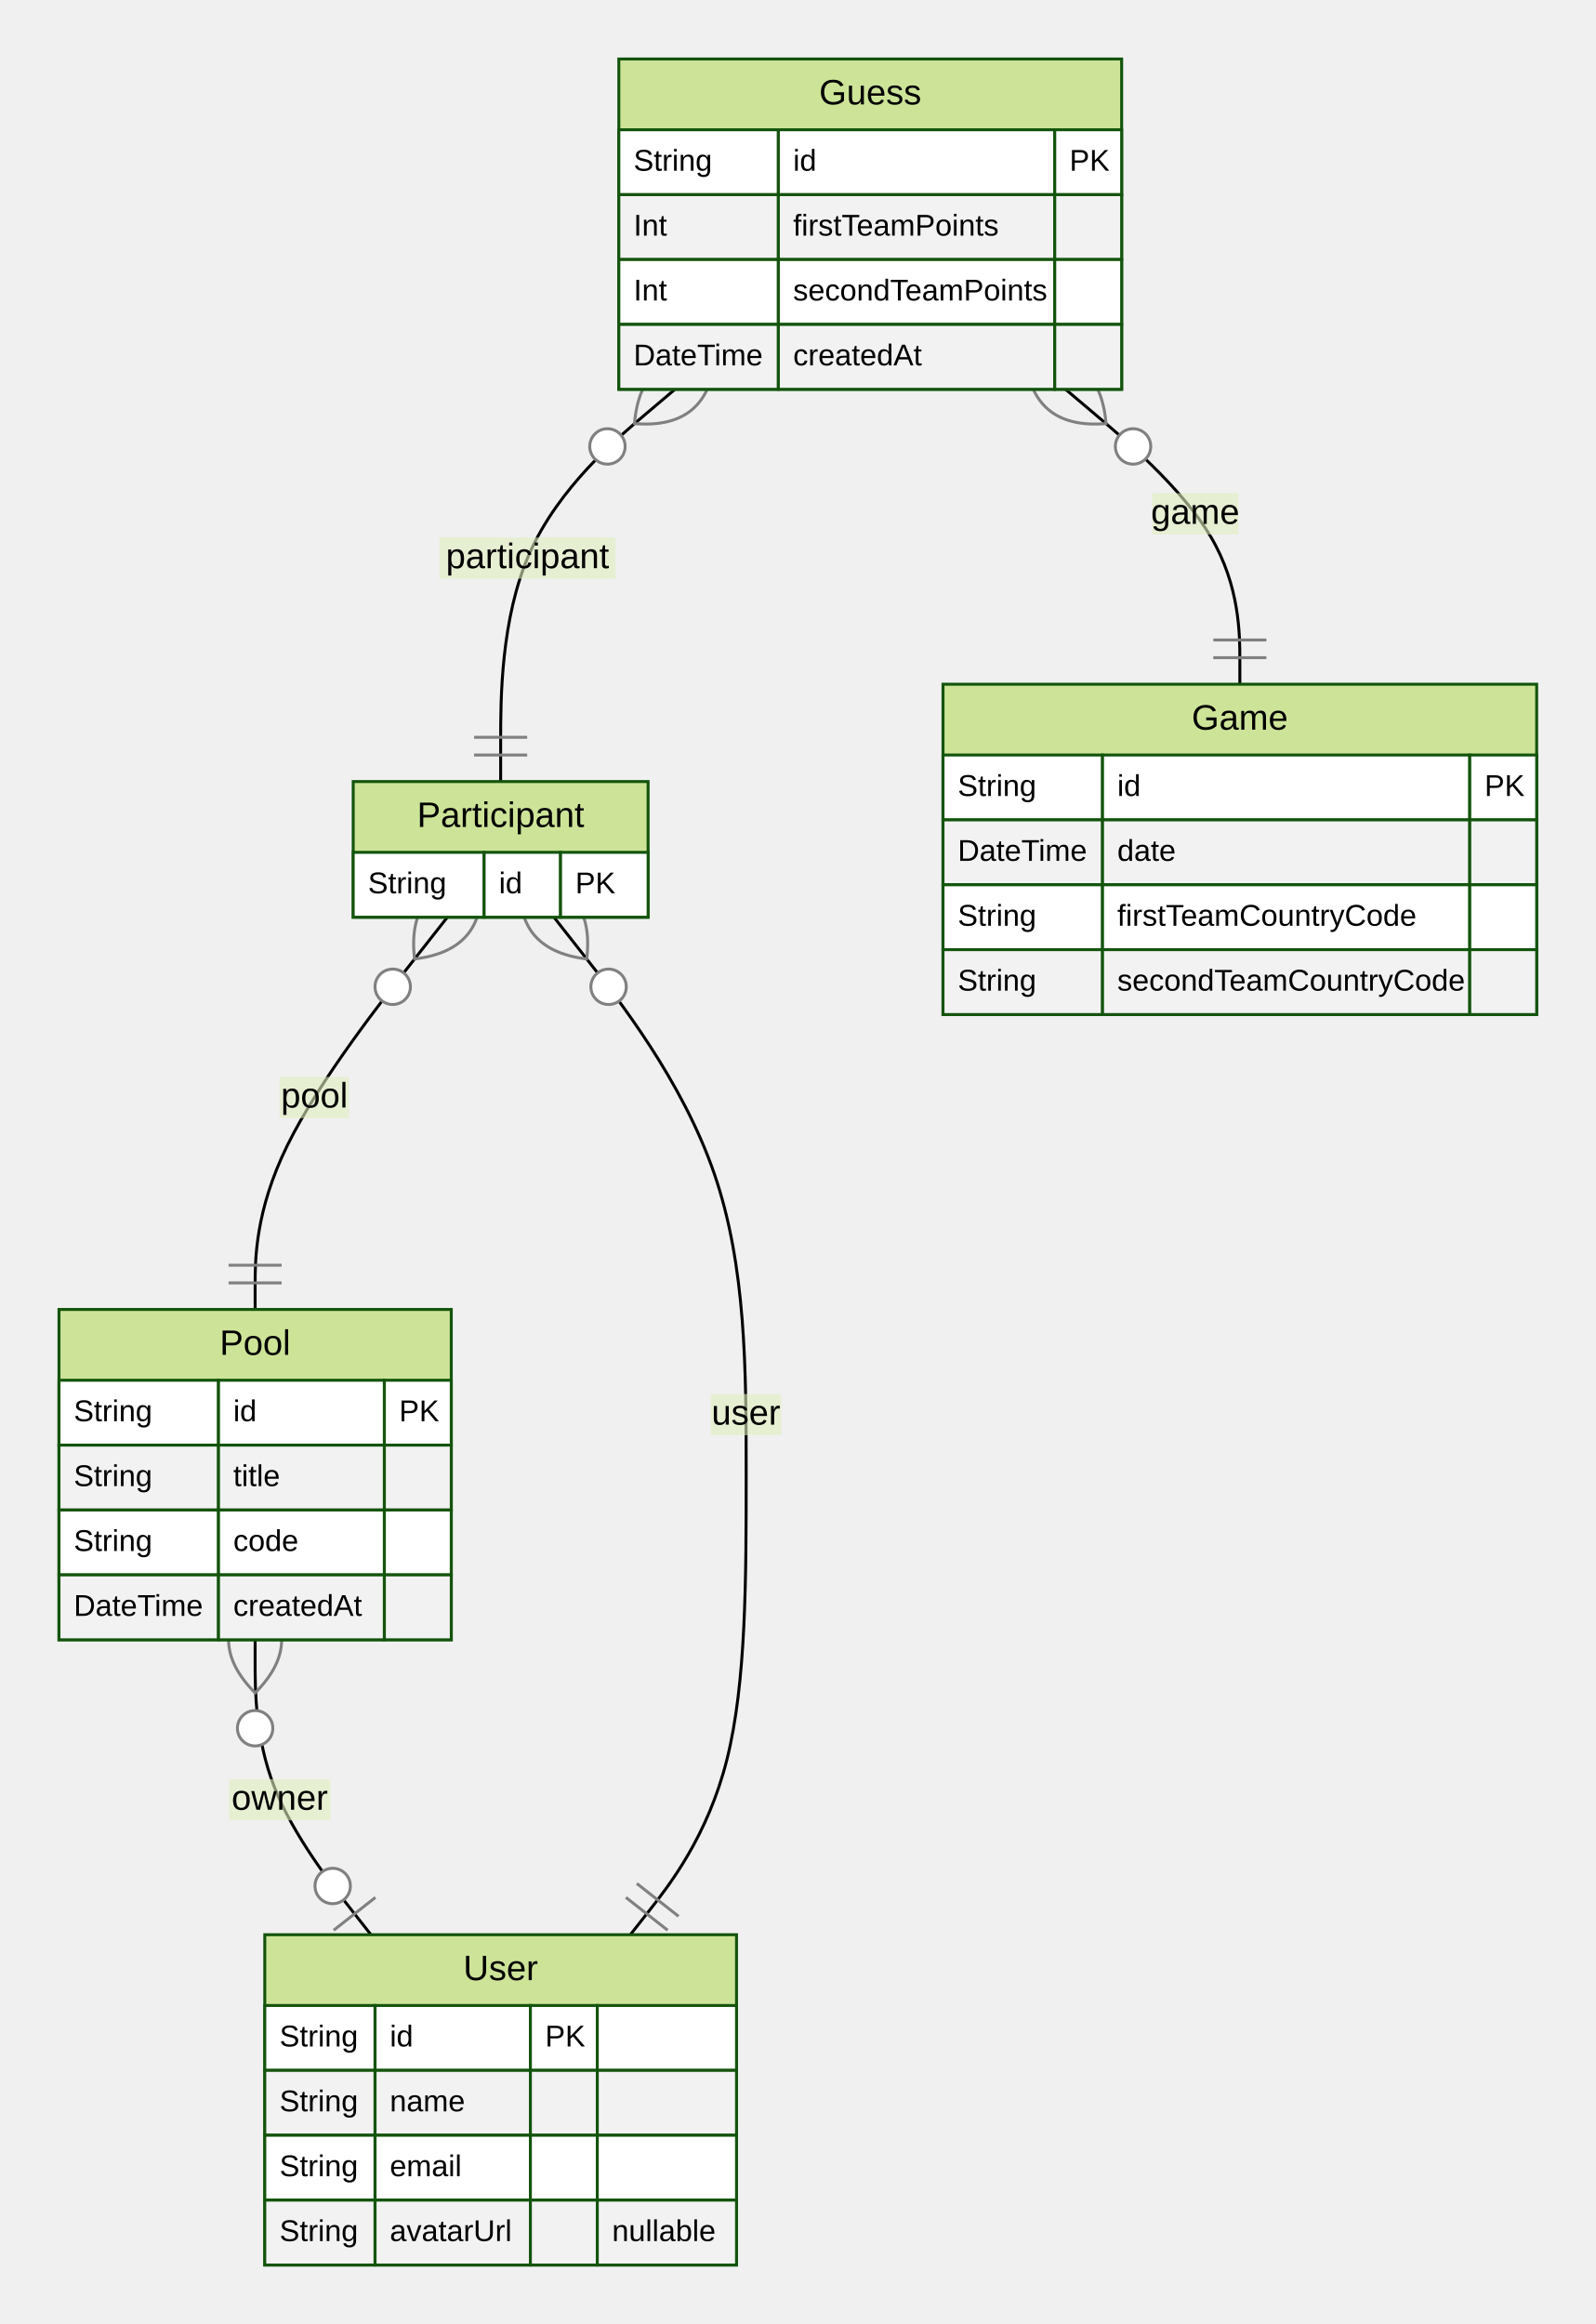
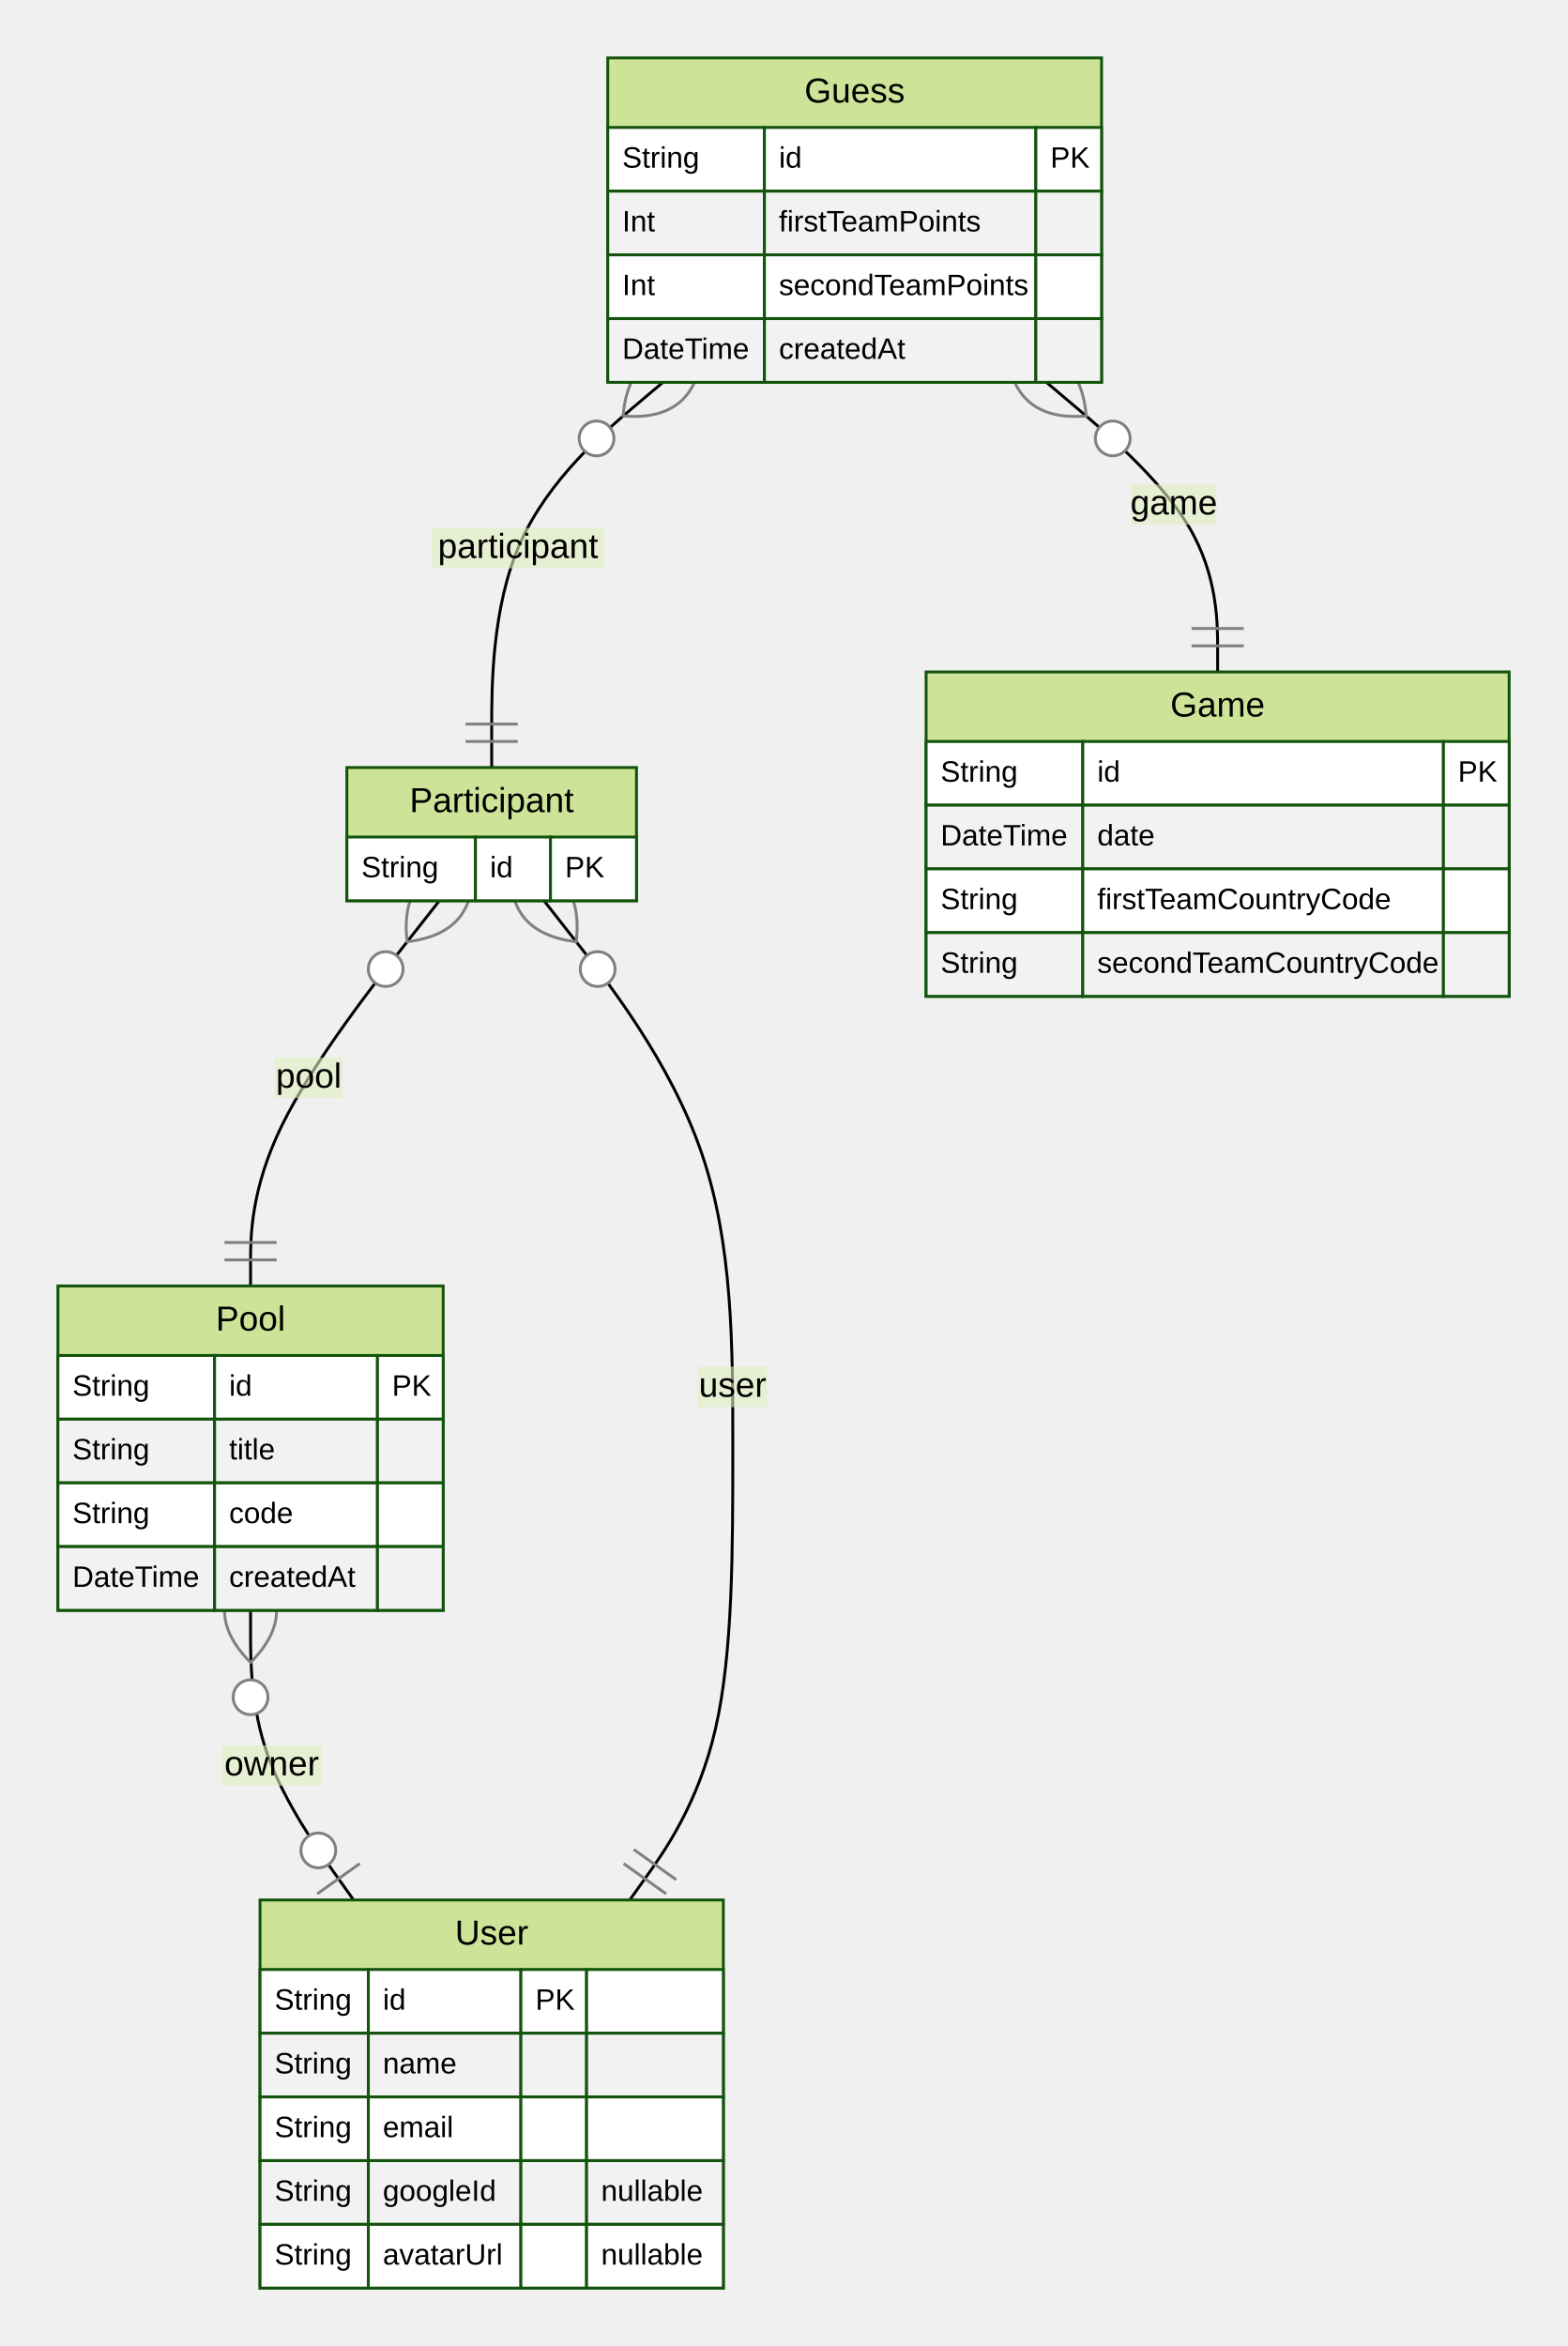
- <svg xmlns="http://www.w3.org/2000/svg" aria-labelledby="chart-title-mermaid-0 chart-desc-mermaid-0" role="img" viewBox="0 0 541.082 788" style="max-width: 541.082px; background-color: white;" width="100%" id="mermaid-0">
+ <svg xmlns="http://www.w3.org/2000/svg" aria-labelledby="chart-title-mermaid-0 chart-desc-mermaid-0" role="img" viewBox="0 0 541.082 810" style="max-width: 541.082px; background-color: white;" width="100%" id="mermaid-0">
  <style>#mermaid-0 {font-family:"trebuchet ms",verdana,arial,sans-serif;font-size:16px;fill:#000000;}#mermaid-0 .error-icon{fill:#552222;}#mermaid-0 .error-text{fill:#552222;stroke:#552222;}#mermaid-0 .edge-thickness-normal{stroke-width:2px;}#mermaid-0 .edge-thickness-thick{stroke-width:3.5px;}#mermaid-0 .edge-pattern-solid{stroke-dasharray:0;}#mermaid-0 .edge-pattern-dashed{stroke-dasharray:3;}#mermaid-0 .edge-pattern-dotted{stroke-dasharray:2;}#mermaid-0 .marker{fill:#000000;stroke:#000000;}#mermaid-0 .marker.cross{stroke:#000000;}#mermaid-0 svg{font-family:"trebuchet ms",verdana,arial,sans-serif;font-size:16px;}#mermaid-0 .entityBox{fill:#cde498;stroke:#13540c;}#mermaid-0 .attributeBoxOdd{fill:#ffffff;stroke:#13540c;}#mermaid-0 .attributeBoxEven{fill:#f2f2f2;stroke:#13540c;}#mermaid-0 .relationshipLabelBox{fill:hsl(78.158, 58.462%, 84.51%);opacity:0.7;background-color:hsl(78.158, 58.462%, 84.51%);}#mermaid-0 .relationshipLabelBox rect{opacity:0.5;}#mermaid-0 .relationshipLine{stroke:#000000;}#mermaid-0 :root{--mermaid-font-family:"trebuchet ms",verdana,arial,sans-serif;}</style>
  <g />
  <defs>
    <marker orient="auto" markerHeight="18" markerWidth="18" refY="9" refX="0" id="ONLY_ONE_START">
      <path d="M9,0 L9,18 M15,0 L15,18" fill="none" stroke="gray" />
    </marker>
  </defs>
  <defs>
    <marker orient="auto" markerHeight="18" markerWidth="18" refY="9" refX="18" id="ONLY_ONE_END">
      <path d="M3,0 L3,18 M9,0 L9,18" fill="none" stroke="gray" />
    </marker>
  </defs>
  <defs>
    <marker orient="auto" markerHeight="18" markerWidth="30" refY="9" refX="0" id="ZERO_OR_ONE_START">
      <circle r="6" cy="9" cx="21" fill="white" stroke="gray" />
      <path d="M9,0 L9,18" fill="none" stroke="gray" />
    </marker>
  </defs>
  <defs>
    <marker orient="auto" markerHeight="18" markerWidth="30" refY="9" refX="30" id="ZERO_OR_ONE_END">
      <circle r="6" cy="9" cx="9" fill="white" stroke="gray" />
      <path d="M21,0 L21,18" fill="none" stroke="gray" />
    </marker>
  </defs>
  <defs>
    <marker orient="auto" markerHeight="36" markerWidth="45" refY="18" refX="18" id="ONE_OR_MORE_START">
      <path d="M0,18 Q 18,0 36,18 Q 18,36 0,18 M42,9 L42,27" fill="none" stroke="gray" />
    </marker>
  </defs>
  <defs>
    <marker orient="auto" markerHeight="36" markerWidth="45" refY="18" refX="27" id="ONE_OR_MORE_END">
      <path d="M3,9 L3,27 M9,18 Q27,0 45,18 Q27,36 9,18" fill="none" stroke="gray" />
    </marker>
  </defs>
  <defs>
    <marker orient="auto" markerHeight="36" markerWidth="57" refY="18" refX="18" id="ZERO_OR_MORE_START">
      <circle r="6" cy="18" cx="48" fill="white" stroke="gray" />
      <path d="M0,18 Q18,0 36,18 Q18,36 0,18" fill="none" stroke="gray" />
    </marker>
  </defs>
  <defs>
    <marker orient="auto" markerHeight="36" markerWidth="57" refY="18" refX="39" id="ZERO_OR_MORE_END">
      <circle r="6" cy="18" cx="9" fill="white" stroke="gray" />
      <path d="M21,18 Q39,0 57,18 Q39,36 21,18" fill="none" stroke="gray" />
    </marker>
  </defs>
-   <path marker-start="url(#ZERO_OR_MORE_START)" marker-end="url(#ZERO_OR_ONE_END)" fill="none" stroke="gray" d="M86.513,556L86.513,564.333C86.513,572.667,86.513,589.333,93.059,606C99.604,622.667,112.695,639.333,119.24,647.667L125.785,656" class="er relationshipLine" />
-   <path marker-start="url(#ZERO_OR_MORE_START)" marker-end="url(#ONLY_ONE_END)" fill="none" stroke="gray" d="M187.835,311L198.7,324.833C209.565,338.667,231.296,366.333,242.161,397.833C253.026,429.333,253.026,464.667,253.026,500C253.026,535.333,253.026,570.667,246.481,596.667C239.936,622.667,226.845,639.333,220.3,647.667L213.754,656" class="er relationshipLine" />
+   <path marker-start="url(#ZERO_OR_MORE_START)" marker-end="url(#ZERO_OR_ONE_END)" fill="none" stroke="gray" d="M86.513,556L86.513,564.333C86.513,572.667,86.513,589.333,92.443,606C98.373,622.667,110.233,639.333,116.163,647.667L122.093,656" class="er relationshipLine" />
+   <path marker-start="url(#ZERO_OR_MORE_START)" marker-end="url(#ONLY_ONE_END)" fill="none" stroke="gray" d="M187.835,311L198.7,324.833C209.565,338.667,231.296,366.333,242.161,397.833C253.026,429.333,253.026,464.667,253.026,500C253.026,535.333,253.026,570.667,247.096,596.667C241.167,622.667,229.307,639.333,223.377,647.667L217.447,656" class="er relationshipLine" />
  <path marker-start="url(#ZERO_OR_MORE_START)" marker-end="url(#ONLY_ONE_END)" fill="none" stroke="gray" d="M151.705,311L140.839,324.833C129.974,338.667,108.244,366.333,97.378,388.5C86.513,410.667,86.513,427.333,86.513,435.667L86.513,444" class="er relationshipLine" />
  <path marker-start="url(#ZERO_OR_MORE_START)" marker-end="url(#ONLY_ONE_END)" fill="none" stroke="gray" d="M228.887,132L219.034,140.333C209.181,148.667,189.476,165.333,179.623,187.5C169.77,209.667,169.77,237.333,169.77,251.167L169.77,265" class="er relationshipLine" />
  <path marker-start="url(#ZERO_OR_MORE_START)" marker-end="url(#ONLY_ONE_END)" fill="none" stroke="gray" d="M361.309,132L371.162,140.333C381.015,148.667,400.72,165.333,410.573,182C420.426,198.667,420.426,215.333,420.426,223.667L420.426,232" class="er relationshipLine" />
  <g transform="translate(20,444 )" id="Pool">
    <rect height="112" width="133.026" y="0" x="0" stroke="gray" fill-opacity="100%" fill="honeydew" class="er entityBox" />
    <text transform="translate(66.51321,12)" style="font-family: &quot;trebuchet ms&quot;, verdana, arial, sans-serif;; font-size: 12px" text-anchor="middle" dominant-baseline="middle" y="0" x="0" id="entity-Pool" class="er entityLabel">Pool</text>
    <rect height="22" width="54.096" y="24" x="0" stroke="gray" fill-opacity="100%" fill="honeydew" class="er attributeBoxOdd" />
    <text transform="translate(5,35)" style="font-family: &quot;trebuchet ms&quot;, verdana, arial, sans-serif;; font-size: 10.2px" text-anchor="left" dominant-baseline="middle" y="0" x="0" id="entity-Pool-attr-1-type" class="er entityLabel">String</text>
    <rect height="22" width="56.243" y="24" x="54.096" stroke="gray" fill-opacity="100%" fill="honeydew" class="er attributeBoxOdd" />
    <text transform="translate(59.09555,35)" style="font-family: &quot;trebuchet ms&quot;, verdana, arial, sans-serif;; font-size: 10.2px" text-anchor="left" dominant-baseline="middle" y="0" x="0" id="entity-Pool-attr-1-name" class="er entityLabel">id</text>
    <rect height="22" width="22.688" y="24" x="110.339" stroke="gray" fill-opacity="100%" fill="honeydew" class="er attributeBoxOdd" />
    <text transform="translate(115.3387,35)" style="font-family: &quot;trebuchet ms&quot;, verdana, arial, sans-serif;; font-size: 10.2px" text-anchor="left" dominant-baseline="middle" y="0" x="0" id="entity-Pool-attr-1-key" class="er entityLabel">PK</text>
    <rect height="22" width="54.096" y="46" x="0" stroke="gray" fill-opacity="100%" fill="honeydew" class="er attributeBoxEven" />
    <text transform="translate(5,57)" style="font-family: &quot;trebuchet ms&quot;, verdana, arial, sans-serif;; font-size: 10.2px" text-anchor="left" dominant-baseline="middle" y="0" x="0" id="entity-Pool-attr-2-type" class="er entityLabel">String</text>
    <rect height="22" width="56.243" y="46" x="54.096" stroke="gray" fill-opacity="100%" fill="honeydew" class="er attributeBoxEven" />
    <text transform="translate(59.09555,57)" style="font-family: &quot;trebuchet ms&quot;, verdana, arial, sans-serif;; font-size: 10.2px" text-anchor="left" dominant-baseline="middle" y="0" x="0" id="entity-Pool-attr-2-name" class="er entityLabel">title</text>
    <rect height="22" width="22.688" y="46" x="110.339" stroke="gray" fill-opacity="100%" fill="honeydew" class="er attributeBoxEven" />
    <text transform="translate(115.3387,57)" style="font-family: &quot;trebuchet ms&quot;, verdana, arial, sans-serif;; font-size: 10.2px" text-anchor="left" dominant-baseline="middle" y="0" x="0" id="entity-Pool-attr-2-key" class="er entityLabel" />
    <rect height="22" width="54.096" y="68" x="0" stroke="gray" fill-opacity="100%" fill="honeydew" class="er attributeBoxOdd" />
    <text transform="translate(5,79)" style="font-family: &quot;trebuchet ms&quot;, verdana, arial, sans-serif;; font-size: 10.2px" text-anchor="left" dominant-baseline="middle" y="0" x="0" id="entity-Pool-attr-3-type" class="er entityLabel">String</text>
    <rect height="22" width="56.243" y="68" x="54.096" stroke="gray" fill-opacity="100%" fill="honeydew" class="er attributeBoxOdd" />
    <text transform="translate(59.09555,79)" style="font-family: &quot;trebuchet ms&quot;, verdana, arial, sans-serif;; font-size: 10.2px" text-anchor="left" dominant-baseline="middle" y="0" x="0" id="entity-Pool-attr-3-name" class="er entityLabel">code</text>
    <rect height="22" width="22.688" y="68" x="110.339" stroke="gray" fill-opacity="100%" fill="honeydew" class="er attributeBoxOdd" />
    <text transform="translate(115.3387,79)" style="font-family: &quot;trebuchet ms&quot;, verdana, arial, sans-serif;; font-size: 10.2px" text-anchor="left" dominant-baseline="middle" y="0" x="0" id="entity-Pool-attr-3-key" class="er entityLabel" />
    <rect height="22" width="54.096" y="90" x="0" stroke="gray" fill-opacity="100%" fill="honeydew" class="er attributeBoxEven" />
    <text transform="translate(5,101)" style="font-family: &quot;trebuchet ms&quot;, verdana, arial, sans-serif;; font-size: 10.2px" text-anchor="left" dominant-baseline="middle" y="0" x="0" id="entity-Pool-attr-4-type" class="er entityLabel">DateTime</text>
    <rect height="22" width="56.243" y="90" x="54.096" stroke="gray" fill-opacity="100%" fill="honeydew" class="er attributeBoxEven" />
    <text transform="translate(59.09555,101)" style="font-family: &quot;trebuchet ms&quot;, verdana, arial, sans-serif;; font-size: 10.2px" text-anchor="left" dominant-baseline="middle" y="0" x="0" id="entity-Pool-attr-4-name" class="er entityLabel">createdAt</text>
    <rect height="22" width="22.688" y="90" x="110.339" stroke="gray" fill-opacity="100%" fill="honeydew" class="er attributeBoxEven" />
    <text transform="translate(115.3387,101)" style="font-family: &quot;trebuchet ms&quot;, verdana, arial, sans-serif;; font-size: 10.2px" text-anchor="left" dominant-baseline="middle" y="0" x="0" id="entity-Pool-attr-4-key" class="er entityLabel" />
  </g>
  <g transform="translate(119.7698,265 )" id="Participant">
    <rect height="46" width="100" y="0" x="0" stroke="gray" fill-opacity="100%" fill="honeydew" class="er entityBox" />
    <text transform="translate(50,12)" style="font-family: &quot;trebuchet ms&quot;, verdana, arial, sans-serif;; font-size: 12px" text-anchor="middle" dominant-baseline="middle" y="0" x="0" id="entity-Participant" class="er entityLabel">Participant</text>
    <rect height="22" width="44.399" y="24" x="0" stroke="gray" fill-opacity="100%" fill="honeydew" class="er attributeBoxOdd" />
    <text transform="translate(5,35)" style="font-family: &quot;trebuchet ms&quot;, verdana, arial, sans-serif;; font-size: 10.2px" text-anchor="left" dominant-baseline="middle" y="0" x="0" id="entity-Participant-attr-1-type" class="er entityLabel">String</text>
    <rect height="22" width="25.911" y="24" x="44.399" stroke="gray" fill-opacity="100%" fill="honeydew" class="er attributeBoxOdd" />
    <text transform="translate(49.39862,35)" style="font-family: &quot;trebuchet ms&quot;, verdana, arial, sans-serif;; font-size: 10.2px" text-anchor="left" dominant-baseline="middle" y="0" x="0" id="entity-Participant-attr-1-name" class="er entityLabel">id</text>
    <rect height="22" width="29.69" y="24" x="70.31" stroke="gray" fill-opacity="100%" fill="honeydew" class="er attributeBoxOdd" />
    <text transform="translate(75.30976,35)" style="font-family: &quot;trebuchet ms&quot;, verdana, arial, sans-serif;; font-size: 10.2px" text-anchor="left" dominant-baseline="middle" y="0" x="0" id="entity-Participant-attr-1-key" class="er entityLabel">PK</text>
  </g>
  <g transform="translate(89.78574,656 )" id="User">
-     <rect height="112" width="159.968" y="0" x="0" stroke="gray" fill-opacity="100%" fill="honeydew" class="er entityBox" />
+     <rect height="134" width="159.968" y="0" x="0" stroke="gray" fill-opacity="100%" fill="honeydew" class="er entityBox" />
    <text transform="translate(79.98408,12)" style="font-family: &quot;trebuchet ms&quot;, verdana, arial, sans-serif;; font-size: 12px" text-anchor="middle" dominant-baseline="middle" y="0" x="0" id="entity-User" class="er entityLabel">User</text>
    <rect height="22" width="37.396" y="24" x="0" stroke="gray" fill-opacity="100%" fill="honeydew" class="er attributeBoxOdd" />
    <text transform="translate(5,35)" style="font-family: &quot;trebuchet ms&quot;, verdana, arial, sans-serif;; font-size: 10.2px" text-anchor="left" dominant-baseline="middle" y="0" x="0" id="entity-User-attr-1-type" class="er entityLabel">String</text>
    <rect height="22" width="52.672" y="24" x="37.396" stroke="gray" fill-opacity="100%" fill="honeydew" class="er attributeBoxOdd" />
    <text transform="translate(42.39606,35)" style="font-family: &quot;trebuchet ms&quot;, verdana, arial, sans-serif;; font-size: 10.2px" text-anchor="left" dominant-baseline="middle" y="0" x="0" id="entity-User-attr-1-name" class="er entityLabel">id</text>
    <rect height="22" width="22.688" y="24" x="90.068" stroke="gray" fill-opacity="100%" fill="honeydew" class="er attributeBoxOdd" />
    <text transform="translate(95.06793,35)" style="font-family: &quot;trebuchet ms&quot;, verdana, arial, sans-serif;; font-size: 10.2px" text-anchor="left" dominant-baseline="middle" y="0" x="0" id="entity-User-attr-1-key" class="er entityLabel">PK</text>
    <rect height="22" width="47.213" y="24" x="112.756" stroke="gray" fill-opacity="100%" fill="honeydew" class="er attributeBoxOdd" />
    <text transform="translate(117.7556,35)" style="font-family: &quot;trebuchet ms&quot;, verdana, arial, sans-serif;; font-size: 10.2px" text-anchor="left" dominant-baseline="middle" y="0" x="0" id="entity-User-attr-1-comment" class="er entityLabel" />
    <rect height="22" width="37.396" y="46" x="0" stroke="gray" fill-opacity="100%" fill="honeydew" class="er attributeBoxEven" />
    <text transform="translate(5,57)" style="font-family: &quot;trebuchet ms&quot;, verdana, arial, sans-serif;; font-size: 10.2px" text-anchor="left" dominant-baseline="middle" y="0" x="0" id="entity-User-attr-2-type" class="er entityLabel">String</text>
    <rect height="22" width="52.672" y="46" x="37.396" stroke="gray" fill-opacity="100%" fill="honeydew" class="er attributeBoxEven" />
    <text transform="translate(42.39606,57)" style="font-family: &quot;trebuchet ms&quot;, verdana, arial, sans-serif;; font-size: 10.2px" text-anchor="left" dominant-baseline="middle" y="0" x="0" id="entity-User-attr-2-name" class="er entityLabel">name</text>
    <rect height="22" width="22.688" y="46" x="90.068" stroke="gray" fill-opacity="100%" fill="honeydew" class="er attributeBoxEven" />
    <text transform="translate(95.06793,57)" style="font-family: &quot;trebuchet ms&quot;, verdana, arial, sans-serif;; font-size: 10.2px" text-anchor="left" dominant-baseline="middle" y="0" x="0" id="entity-User-attr-2-key" class="er entityLabel" />
    <rect height="22" width="47.213" y="46" x="112.756" stroke="gray" fill-opacity="100%" fill="honeydew" class="er attributeBoxEven" />
    <text transform="translate(117.7556,57)" style="font-family: &quot;trebuchet ms&quot;, verdana, arial, sans-serif;; font-size: 10.2px" text-anchor="left" dominant-baseline="middle" y="0" x="0" id="entity-User-attr-2-comment" class="er entityLabel" />
    <rect height="22" width="37.396" y="68" x="0" stroke="gray" fill-opacity="100%" fill="honeydew" class="er attributeBoxOdd" />
    <text transform="translate(5,79)" style="font-family: &quot;trebuchet ms&quot;, verdana, arial, sans-serif;; font-size: 10.2px" text-anchor="left" dominant-baseline="middle" y="0" x="0" id="entity-User-attr-3-type" class="er entityLabel">String</text>
    <rect height="22" width="52.672" y="68" x="37.396" stroke="gray" fill-opacity="100%" fill="honeydew" class="er attributeBoxOdd" />
    <text transform="translate(42.39606,79)" style="font-family: &quot;trebuchet ms&quot;, verdana, arial, sans-serif;; font-size: 10.2px" text-anchor="left" dominant-baseline="middle" y="0" x="0" id="entity-User-attr-3-name" class="er entityLabel">email</text>
    <rect height="22" width="22.688" y="68" x="90.068" stroke="gray" fill-opacity="100%" fill="honeydew" class="er attributeBoxOdd" />
    <text transform="translate(95.06793,79)" style="font-family: &quot;trebuchet ms&quot;, verdana, arial, sans-serif;; font-size: 10.2px" text-anchor="left" dominant-baseline="middle" y="0" x="0" id="entity-User-attr-3-key" class="er entityLabel" />
    <rect height="22" width="47.213" y="68" x="112.756" stroke="gray" fill-opacity="100%" fill="honeydew" class="er attributeBoxOdd" />
    <text transform="translate(117.7556,79)" style="font-family: &quot;trebuchet ms&quot;, verdana, arial, sans-serif;; font-size: 10.2px" text-anchor="left" dominant-baseline="middle" y="0" x="0" id="entity-User-attr-3-comment" class="er entityLabel" />
    <rect height="22" width="37.396" y="90" x="0" stroke="gray" fill-opacity="100%" fill="honeydew" class="er attributeBoxEven" />
    <text transform="translate(5,101)" style="font-family: &quot;trebuchet ms&quot;, verdana, arial, sans-serif;; font-size: 10.2px" text-anchor="left" dominant-baseline="middle" y="0" x="0" id="entity-User-attr-4-type" class="er entityLabel">String</text>
    <rect height="22" width="52.672" y="90" x="37.396" stroke="gray" fill-opacity="100%" fill="honeydew" class="er attributeBoxEven" />
-     <text transform="translate(42.39606,101)" style="font-family: &quot;trebuchet ms&quot;, verdana, arial, sans-serif;; font-size: 10.2px" text-anchor="left" dominant-baseline="middle" y="0" x="0" id="entity-User-attr-4-name" class="er entityLabel">avatarUrl</text>
+     <text transform="translate(42.39606,101)" style="font-family: &quot;trebuchet ms&quot;, verdana, arial, sans-serif;; font-size: 10.2px" text-anchor="left" dominant-baseline="middle" y="0" x="0" id="entity-User-attr-4-name" class="er entityLabel">googleId</text>
    <rect height="22" width="22.688" y="90" x="90.068" stroke="gray" fill-opacity="100%" fill="honeydew" class="er attributeBoxEven" />
    <text transform="translate(95.06793,101)" style="font-family: &quot;trebuchet ms&quot;, verdana, arial, sans-serif;; font-size: 10.2px" text-anchor="left" dominant-baseline="middle" y="0" x="0" id="entity-User-attr-4-key" class="er entityLabel" />
    <rect height="22" width="47.213" y="90" x="112.756" stroke="gray" fill-opacity="100%" fill="honeydew" class="er attributeBoxEven" />
    <text transform="translate(117.7556,101)" style="font-family: &quot;trebuchet ms&quot;, verdana, arial, sans-serif;; font-size: 10.2px" text-anchor="left" dominant-baseline="middle" y="0" x="0" id="entity-User-attr-4-comment" class="er entityLabel">nullable</text>
+     <rect height="22" width="37.396" y="112" x="0" stroke="gray" fill-opacity="100%" fill="honeydew" class="er attributeBoxOdd" />
+     <text transform="translate(5,123)" style="font-family: &quot;trebuchet ms&quot;, verdana, arial, sans-serif;; font-size: 10.2px" text-anchor="left" dominant-baseline="middle" y="0" x="0" id="entity-User-attr-5-type" class="er entityLabel">String</text>
+     <rect height="22" width="52.672" y="112" x="37.396" stroke="gray" fill-opacity="100%" fill="honeydew" class="er attributeBoxOdd" />
+     <text transform="translate(42.39606,123)" style="font-family: &quot;trebuchet ms&quot;, verdana, arial, sans-serif;; font-size: 10.2px" text-anchor="left" dominant-baseline="middle" y="0" x="0" id="entity-User-attr-5-name" class="er entityLabel">avatarUrl</text>
+     <rect height="22" width="22.688" y="112" x="90.068" stroke="gray" fill-opacity="100%" fill="honeydew" class="er attributeBoxOdd" />
+     <text transform="translate(95.06793,123)" style="font-family: &quot;trebuchet ms&quot;, verdana, arial, sans-serif;; font-size: 10.2px" text-anchor="left" dominant-baseline="middle" y="0" x="0" id="entity-User-attr-5-key" class="er entityLabel" />
+     <rect height="22" width="47.213" y="112" x="112.756" stroke="gray" fill-opacity="100%" fill="honeydew" class="er attributeBoxOdd" />
+     <text transform="translate(117.7556,123)" style="font-family: &quot;trebuchet ms&quot;, verdana, arial, sans-serif;; font-size: 10.2px" text-anchor="left" dominant-baseline="middle" y="0" x="0" id="entity-User-attr-5-comment" class="er entityLabel">nullable</text>
  </g>
  <g transform="translate(319.7698,232 )" id="Game">
    <rect height="112" width="201.312" y="0" x="0" stroke="gray" fill-opacity="100%" fill="honeydew" class="er entityBox" />
    <text transform="translate(100.6562,12)" style="font-family: &quot;trebuchet ms&quot;, verdana, arial, sans-serif;; font-size: 12px" text-anchor="middle" dominant-baseline="middle" y="0" x="0" id="entity-Game" class="er entityLabel">Game</text>
    <rect height="22" width="54.096" y="24" x="0" stroke="gray" fill-opacity="100%" fill="honeydew" class="er attributeBoxOdd" />
    <text transform="translate(5,35)" style="font-family: &quot;trebuchet ms&quot;, verdana, arial, sans-serif;; font-size: 10.2px" text-anchor="left" dominant-baseline="middle" y="0" x="0" id="entity-Game-attr-1-type" class="er entityLabel">String</text>
    <rect height="22" width="124.529" y="24" x="54.096" stroke="gray" fill-opacity="100%" fill="honeydew" class="er attributeBoxOdd" />
    <text transform="translate(59.09555,35)" style="font-family: &quot;trebuchet ms&quot;, verdana, arial, sans-serif;; font-size: 10.2px" text-anchor="left" dominant-baseline="middle" y="0" x="0" id="entity-Game-attr-1-name" class="er entityLabel">id</text>
    <rect height="22" width="22.688" y="24" x="178.625" stroke="gray" fill-opacity="100%" fill="honeydew" class="er attributeBoxOdd" />
    <text transform="translate(183.6248,35)" style="font-family: &quot;trebuchet ms&quot;, verdana, arial, sans-serif;; font-size: 10.2px" text-anchor="left" dominant-baseline="middle" y="0" x="0" id="entity-Game-attr-1-key" class="er entityLabel">PK</text>
    <rect height="22" width="54.096" y="46" x="0" stroke="gray" fill-opacity="100%" fill="honeydew" class="er attributeBoxEven" />
    <text transform="translate(5,57)" style="font-family: &quot;trebuchet ms&quot;, verdana, arial, sans-serif;; font-size: 10.2px" text-anchor="left" dominant-baseline="middle" y="0" x="0" id="entity-Game-attr-2-type" class="er entityLabel">DateTime</text>
    <rect height="22" width="124.529" y="46" x="54.096" stroke="gray" fill-opacity="100%" fill="honeydew" class="er attributeBoxEven" />
    <text transform="translate(59.09555,57)" style="font-family: &quot;trebuchet ms&quot;, verdana, arial, sans-serif;; font-size: 10.2px" text-anchor="left" dominant-baseline="middle" y="0" x="0" id="entity-Game-attr-2-name" class="er entityLabel">date</text>
    <rect height="22" width="22.688" y="46" x="178.625" stroke="gray" fill-opacity="100%" fill="honeydew" class="er attributeBoxEven" />
    <text transform="translate(183.6248,57)" style="font-family: &quot;trebuchet ms&quot;, verdana, arial, sans-serif;; font-size: 10.2px" text-anchor="left" dominant-baseline="middle" y="0" x="0" id="entity-Game-attr-2-key" class="er entityLabel" />
    <rect height="22" width="54.096" y="68" x="0" stroke="gray" fill-opacity="100%" fill="honeydew" class="er attributeBoxOdd" />
    <text transform="translate(5,79)" style="font-family: &quot;trebuchet ms&quot;, verdana, arial, sans-serif;; font-size: 10.2px" text-anchor="left" dominant-baseline="middle" y="0" x="0" id="entity-Game-attr-3-type" class="er entityLabel">String</text>
    <rect height="22" width="124.529" y="68" x="54.096" stroke="gray" fill-opacity="100%" fill="honeydew" class="er attributeBoxOdd" />
    <text transform="translate(59.09555,79)" style="font-family: &quot;trebuchet ms&quot;, verdana, arial, sans-serif;; font-size: 10.2px" text-anchor="left" dominant-baseline="middle" y="0" x="0" id="entity-Game-attr-3-name" class="er entityLabel">firstTeamCountryCode</text>
    <rect height="22" width="22.688" y="68" x="178.625" stroke="gray" fill-opacity="100%" fill="honeydew" class="er attributeBoxOdd" />
    <text transform="translate(183.6248,79)" style="font-family: &quot;trebuchet ms&quot;, verdana, arial, sans-serif;; font-size: 10.2px" text-anchor="left" dominant-baseline="middle" y="0" x="0" id="entity-Game-attr-3-key" class="er entityLabel" />
    <rect height="22" width="54.096" y="90" x="0" stroke="gray" fill-opacity="100%" fill="honeydew" class="er attributeBoxEven" />
    <text transform="translate(5,101)" style="font-family: &quot;trebuchet ms&quot;, verdana, arial, sans-serif;; font-size: 10.2px" text-anchor="left" dominant-baseline="middle" y="0" x="0" id="entity-Game-attr-4-type" class="er entityLabel">String</text>
    <rect height="22" width="124.529" y="90" x="54.096" stroke="gray" fill-opacity="100%" fill="honeydew" class="er attributeBoxEven" />
    <text transform="translate(59.09555,101)" style="font-family: &quot;trebuchet ms&quot;, verdana, arial, sans-serif;; font-size: 10.2px" text-anchor="left" dominant-baseline="middle" y="0" x="0" id="entity-Game-attr-4-name" class="er entityLabel">secondTeamCountryCode</text>
    <rect height="22" width="22.688" y="90" x="178.625" stroke="gray" fill-opacity="100%" fill="honeydew" class="er attributeBoxEven" />
    <text transform="translate(183.6248,101)" style="font-family: &quot;trebuchet ms&quot;, verdana, arial, sans-serif;; font-size: 10.2px" text-anchor="left" dominant-baseline="middle" y="0" x="0" id="entity-Game-attr-4-key" class="er entityLabel" />
  </g>
  <g transform="translate(209.8457,20 )" id="Guess">
    <rect height="112" width="170.504" y="0" x="0" stroke="gray" fill-opacity="100%" fill="honeydew" class="er entityBox" />
    <text transform="translate(85.2522,12)" style="font-family: &quot;trebuchet ms&quot;, verdana, arial, sans-serif;; font-size: 12px" text-anchor="middle" dominant-baseline="middle" y="0" x="0" id="entity-Guess" class="er entityLabel">Guess</text>
    <rect height="22" width="54.096" y="24" x="0" stroke="gray" fill-opacity="100%" fill="honeydew" class="er attributeBoxOdd" />
    <text transform="translate(5,35)" style="font-family: &quot;trebuchet ms&quot;, verdana, arial, sans-serif;; font-size: 10.2px" text-anchor="left" dominant-baseline="middle" y="0" x="0" id="entity-Guess-attr-1-type" class="er entityLabel">String</text>
    <rect height="22" width="93.721" y="24" x="54.096" stroke="gray" fill-opacity="100%" fill="honeydew" class="er attributeBoxOdd" />
    <text transform="translate(59.09555,35)" style="font-family: &quot;trebuchet ms&quot;, verdana, arial, sans-serif;; font-size: 10.2px" text-anchor="left" dominant-baseline="middle" y="0" x="0" id="entity-Guess-attr-1-name" class="er entityLabel">id</text>
    <rect height="22" width="22.688" y="24" x="147.817" stroke="gray" fill-opacity="100%" fill="honeydew" class="er attributeBoxOdd" />
    <text transform="translate(152.8167,35)" style="font-family: &quot;trebuchet ms&quot;, verdana, arial, sans-serif;; font-size: 10.2px" text-anchor="left" dominant-baseline="middle" y="0" x="0" id="entity-Guess-attr-1-key" class="er entityLabel">PK</text>
    <rect height="22" width="54.096" y="46" x="0" stroke="gray" fill-opacity="100%" fill="honeydew" class="er attributeBoxEven" />
    <text transform="translate(5,57)" style="font-family: &quot;trebuchet ms&quot;, verdana, arial, sans-serif;; font-size: 10.2px" text-anchor="left" dominant-baseline="middle" y="0" x="0" id="entity-Guess-attr-2-type" class="er entityLabel">Int</text>
    <rect height="22" width="93.721" y="46" x="54.096" stroke="gray" fill-opacity="100%" fill="honeydew" class="er attributeBoxEven" />
    <text transform="translate(59.09555,57)" style="font-family: &quot;trebuchet ms&quot;, verdana, arial, sans-serif;; font-size: 10.2px" text-anchor="left" dominant-baseline="middle" y="0" x="0" id="entity-Guess-attr-2-name" class="er entityLabel">firstTeamPoints</text>
    <rect height="22" width="22.688" y="46" x="147.817" stroke="gray" fill-opacity="100%" fill="honeydew" class="er attributeBoxEven" />
    <text transform="translate(152.8167,57)" style="font-family: &quot;trebuchet ms&quot;, verdana, arial, sans-serif;; font-size: 10.2px" text-anchor="left" dominant-baseline="middle" y="0" x="0" id="entity-Guess-attr-2-key" class="er entityLabel" />
    <rect height="22" width="54.096" y="68" x="0" stroke="gray" fill-opacity="100%" fill="honeydew" class="er attributeBoxOdd" />
    <text transform="translate(5,79)" style="font-family: &quot;trebuchet ms&quot;, verdana, arial, sans-serif;; font-size: 10.2px" text-anchor="left" dominant-baseline="middle" y="0" x="0" id="entity-Guess-attr-3-type" class="er entityLabel">Int</text>
    <rect height="22" width="93.721" y="68" x="54.096" stroke="gray" fill-opacity="100%" fill="honeydew" class="er attributeBoxOdd" />
    <text transform="translate(59.09555,79)" style="font-family: &quot;trebuchet ms&quot;, verdana, arial, sans-serif;; font-size: 10.2px" text-anchor="left" dominant-baseline="middle" y="0" x="0" id="entity-Guess-attr-3-name" class="er entityLabel">secondTeamPoints</text>
    <rect height="22" width="22.688" y="68" x="147.817" stroke="gray" fill-opacity="100%" fill="honeydew" class="er attributeBoxOdd" />
    <text transform="translate(152.8167,79)" style="font-family: &quot;trebuchet ms&quot;, verdana, arial, sans-serif;; font-size: 10.2px" text-anchor="left" dominant-baseline="middle" y="0" x="0" id="entity-Guess-attr-3-key" class="er entityLabel" />
    <rect height="22" width="54.096" y="90" x="0" stroke="gray" fill-opacity="100%" fill="honeydew" class="er attributeBoxEven" />
    <text transform="translate(5,101)" style="font-family: &quot;trebuchet ms&quot;, verdana, arial, sans-serif;; font-size: 10.2px" text-anchor="left" dominant-baseline="middle" y="0" x="0" id="entity-Guess-attr-4-type" class="er entityLabel">DateTime</text>
    <rect height="22" width="93.721" y="90" x="54.096" stroke="gray" fill-opacity="100%" fill="honeydew" class="er attributeBoxEven" />
    <text transform="translate(59.09555,101)" style="font-family: &quot;trebuchet ms&quot;, verdana, arial, sans-serif;; font-size: 10.2px" text-anchor="left" dominant-baseline="middle" y="0" x="0" id="entity-Guess-attr-4-name" class="er entityLabel">createdAt</text>
    <rect height="22" width="22.688" y="90" x="147.817" stroke="gray" fill-opacity="100%" fill="honeydew" class="er attributeBoxEven" />
    <text transform="translate(152.8167,101)" style="font-family: &quot;trebuchet ms&quot;, verdana, arial, sans-serif;; font-size: 10.2px" text-anchor="left" dominant-baseline="middle" y="0" x="0" id="entity-Guess-attr-4-key" class="er entityLabel" />
  </g>
-   <rect fill-opacity="85%" fill="white" height="14" width="34.471" y="603.235" x="77.622" class="er relationshipLabelBox" />
-   <text style="font-family: &quot;trebuchet ms&quot;, verdana, arial, sans-serif;; font-size: 12px" dominant-baseline="middle" text-anchor="middle" y="610.235" x="94.857" id="rel1" class="er relationshipLabel">owner</text>
-   <rect fill-opacity="85%" fill="white" height="14" width="23.959" y="472.657" x="240.969" class="er relationshipLabelBox" />
-   <text style="font-family: &quot;trebuchet ms&quot;, verdana, arial, sans-serif;; font-size: 12px" dominant-baseline="middle" text-anchor="middle" y="479.657" x="252.949" id="rel2" class="er relationshipLabel">user</text>
+   <rect fill-opacity="85%" fill="white" height="14" width="34.471" y="602.592" x="76.574" class="er relationshipLabelBox" />
+   <text style="font-family: &quot;trebuchet ms&quot;, verdana, arial, sans-serif;; font-size: 12px" dominant-baseline="middle" text-anchor="middle" y="609.592" x="93.81" id="rel1" class="er relationshipLabel">owner</text>
+   <rect fill-opacity="85%" fill="white" height="14" width="23.959" y="471.862" x="240.96" class="er relationshipLabelBox" />
+   <text style="font-family: &quot;trebuchet ms&quot;, verdana, arial, sans-serif;; font-size: 12px" dominant-baseline="middle" text-anchor="middle" y="478.862" x="252.94" id="rel2" class="er relationshipLabel">user</text>
  <rect fill-opacity="85%" fill="white" height="14" width="23.564" y="365.133" x="94.824" class="er relationshipLabelBox" />
  <text style="font-family: &quot;trebuchet ms&quot;, verdana, arial, sans-serif;; font-size: 12px" dominant-baseline="middle" text-anchor="middle" y="372.133" x="106.606" id="rel3" class="er relationshipLabel">pool</text>
  <rect fill-opacity="85%" fill="white" height="14" width="59.744" y="182.256" x="148.995" class="er relationshipLabelBox" />
  <text style="font-family: &quot;trebuchet ms&quot;, verdana, arial, sans-serif;; font-size: 12px" dominant-baseline="middle" text-anchor="middle" y="189.256" x="178.867" id="rel4" class="er relationshipLabel">participant</text>
  <rect fill-opacity="85%" fill="white" height="14" width="29.289" y="167.222" x="390.665" class="er relationshipLabelBox" />
  <text style="font-family: &quot;trebuchet ms&quot;, verdana, arial, sans-serif;; font-size: 12px" dominant-baseline="middle" text-anchor="middle" y="174.222" x="405.31" id="rel5" class="er relationshipLabel">game</text>
</svg>
